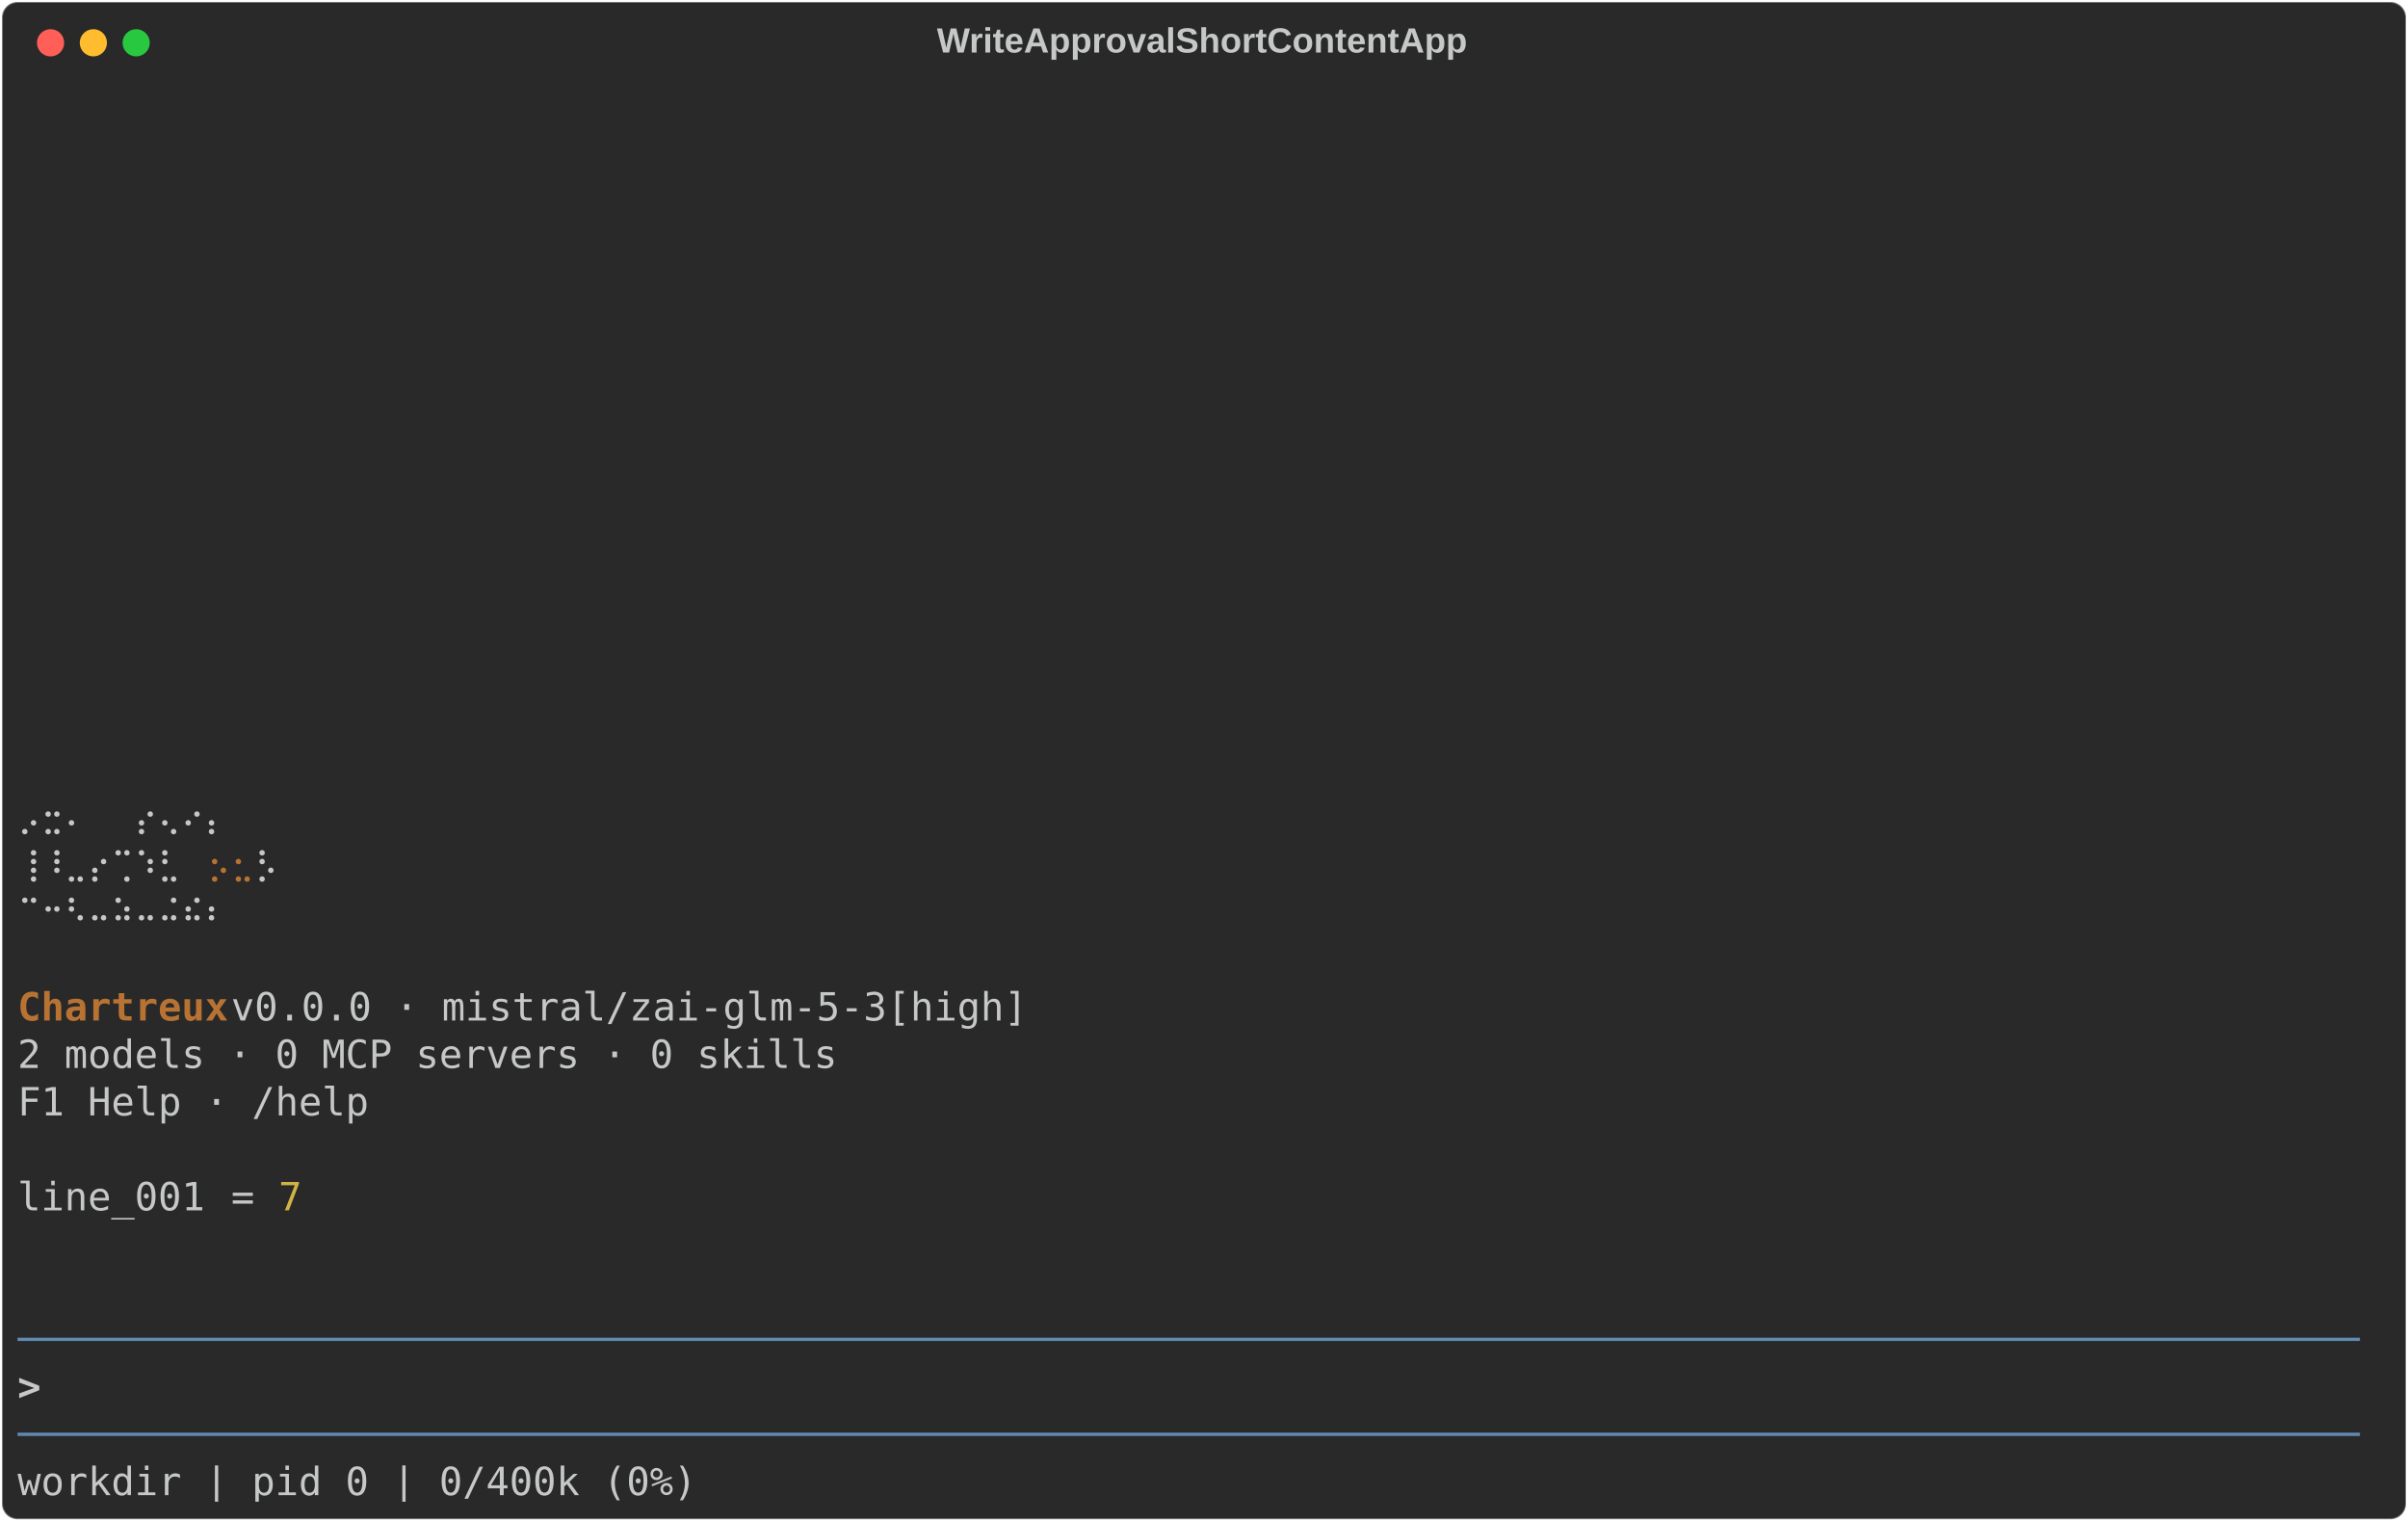
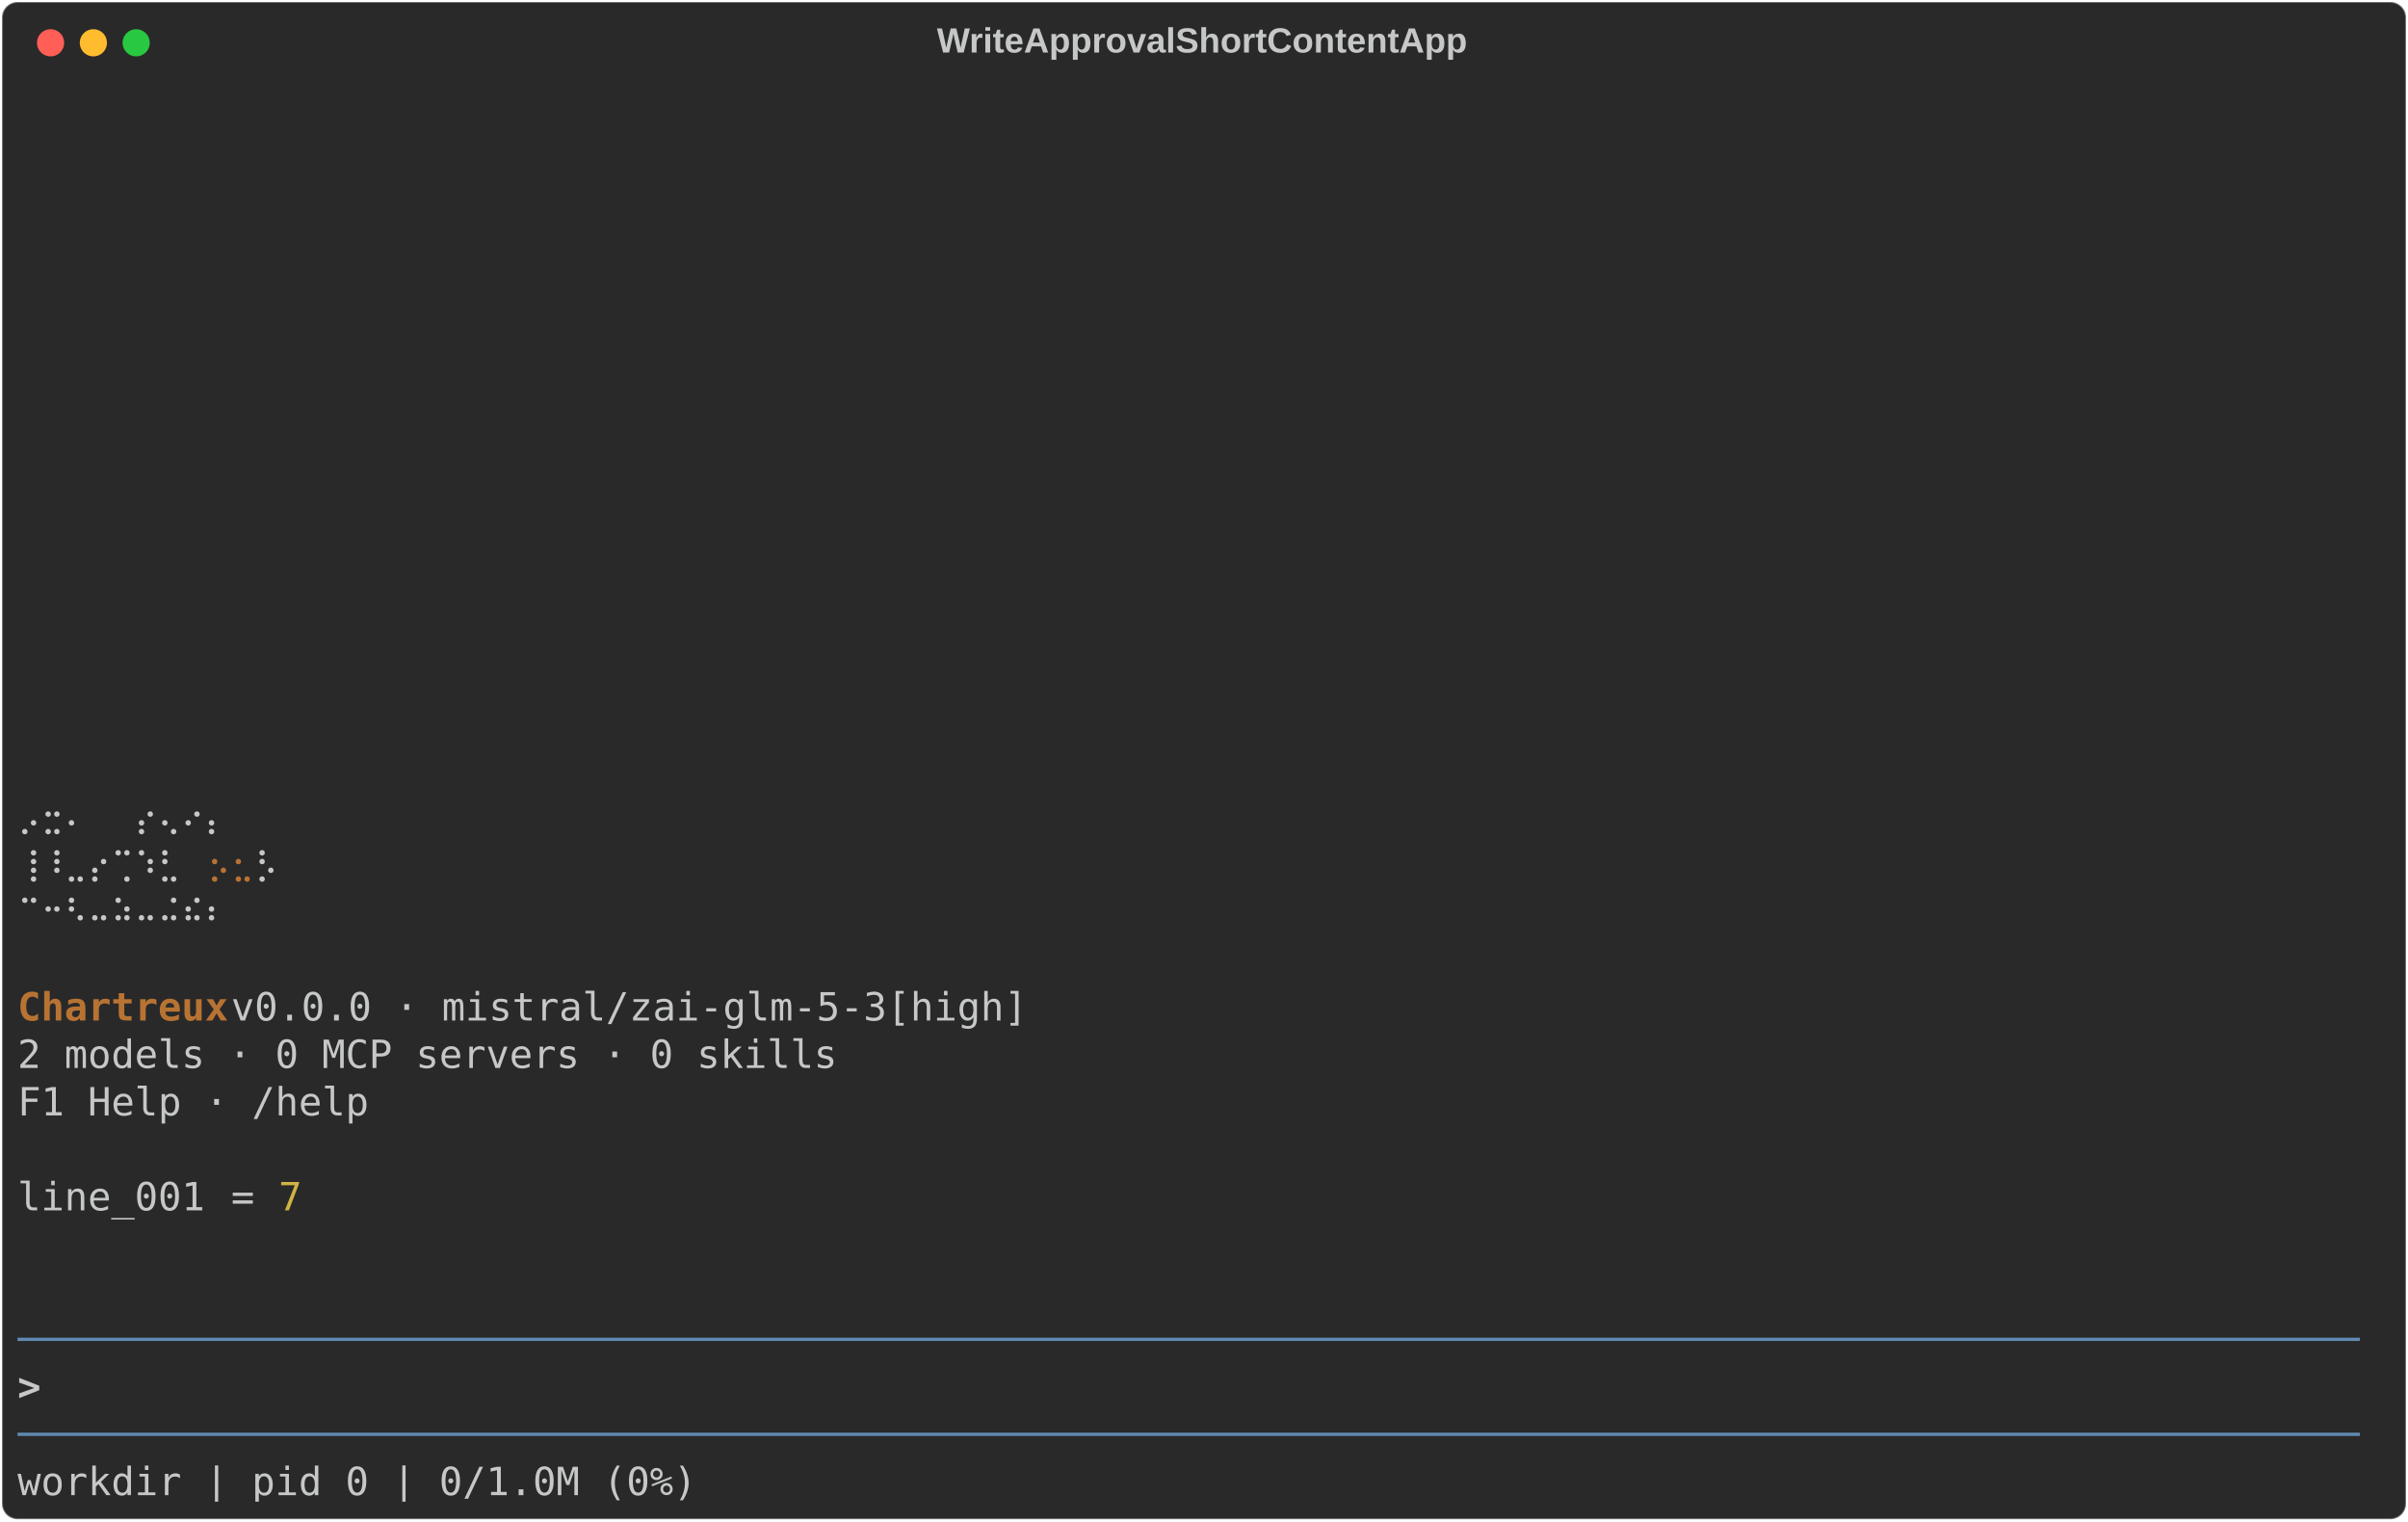
<svg xmlns="http://www.w3.org/2000/svg" class="rich-terminal" viewBox="0 0 1238 782.0">
  <style>

    @font-face {
        font-family: "Fira Code";
        src: local("FiraCode-Regular"),
                url("https://cdnjs.cloudflare.com/ajax/libs/firacode/6.2.0/woff2/FiraCode-Regular.woff2") format("woff2"),
                url("https://cdnjs.cloudflare.com/ajax/libs/firacode/6.2.0/woff/FiraCode-Regular.woff") format("woff");
        font-style: normal;
        font-weight: 400;
    }
    @font-face {
        font-family: "Fira Code";
        src: local("FiraCode-Bold"),
                url("https://cdnjs.cloudflare.com/ajax/libs/firacode/6.2.0/woff2/FiraCode-Bold.woff2") format("woff2"),
                url("https://cdnjs.cloudflare.com/ajax/libs/firacode/6.2.0/woff/FiraCode-Bold.woff") format("woff");
        font-style: bold;
        font-weight: 700;
    }

    .terminal-matrix {
        font-family: Fira Code, monospace;
        font-size: 20px;
        line-height: 24.4px;
        font-variant-east-asian: full-width;
    }

    .terminal-title {
        font-size: 18px;
        font-weight: bold;
        font-family: arial;
    }

    .terminal-r1 { fill: #c5c8c6 }
.terminal-r2 { fill: #b87333 }
.terminal-r3 { fill: #b87333;font-weight: bold }
.terminal-r4 { fill: #d0b344 }
.terminal-r5 { fill: #608ab1 }
.terminal-r6 { fill: #c5c8c6;font-weight: bold }
    </style>
  <defs>
    <clipPath id="terminal-clip-terminal">
      <rect x="0" y="0" width="1219.0" height="731.0" />
    </clipPath>
    <clipPath id="terminal-line-0">
      <rect x="0" y="1.5" width="1220" height="24.65" />
    </clipPath>
    <clipPath id="terminal-line-1">
      <rect x="0" y="25.9" width="1220" height="24.65" />
    </clipPath>
    <clipPath id="terminal-line-2">
      <rect x="0" y="50.3" width="1220" height="24.65" />
    </clipPath>
    <clipPath id="terminal-line-3">
      <rect x="0" y="74.7" width="1220" height="24.65" />
    </clipPath>
    <clipPath id="terminal-line-4">
      <rect x="0" y="99.1" width="1220" height="24.65" />
    </clipPath>
    <clipPath id="terminal-line-5">
      <rect x="0" y="123.5" width="1220" height="24.65" />
    </clipPath>
    <clipPath id="terminal-line-6">
      <rect x="0" y="147.9" width="1220" height="24.65" />
    </clipPath>
    <clipPath id="terminal-line-7">
      <rect x="0" y="172.3" width="1220" height="24.65" />
    </clipPath>
    <clipPath id="terminal-line-8">
      <rect x="0" y="196.7" width="1220" height="24.65" />
    </clipPath>
    <clipPath id="terminal-line-9">
      <rect x="0" y="221.1" width="1220" height="24.65" />
    </clipPath>
    <clipPath id="terminal-line-10">
      <rect x="0" y="245.5" width="1220" height="24.65" />
    </clipPath>
    <clipPath id="terminal-line-11">
      <rect x="0" y="269.9" width="1220" height="24.65" />
    </clipPath>
    <clipPath id="terminal-line-12">
      <rect x="0" y="294.3" width="1220" height="24.65" />
    </clipPath>
    <clipPath id="terminal-line-13">
      <rect x="0" y="318.7" width="1220" height="24.65" />
    </clipPath>
    <clipPath id="terminal-line-14">
      <rect x="0" y="343.1" width="1220" height="24.65" />
    </clipPath>
    <clipPath id="terminal-line-15">
      <rect x="0" y="367.5" width="1220" height="24.65" />
    </clipPath>
    <clipPath id="terminal-line-16">
      <rect x="0" y="391.9" width="1220" height="24.65" />
    </clipPath>
    <clipPath id="terminal-line-17">
      <rect x="0" y="416.3" width="1220" height="24.65" />
    </clipPath>
    <clipPath id="terminal-line-18">
      <rect x="0" y="440.7" width="1220" height="24.65" />
    </clipPath>
    <clipPath id="terminal-line-19">
      <rect x="0" y="465.1" width="1220" height="24.65" />
    </clipPath>
    <clipPath id="terminal-line-20">
      <rect x="0" y="489.5" width="1220" height="24.65" />
    </clipPath>
    <clipPath id="terminal-line-21">
      <rect x="0" y="513.9" width="1220" height="24.65" />
    </clipPath>
    <clipPath id="terminal-line-22">
      <rect x="0" y="538.3" width="1220" height="24.65" />
    </clipPath>
    <clipPath id="terminal-line-23">
      <rect x="0" y="562.7" width="1220" height="24.65" />
    </clipPath>
    <clipPath id="terminal-line-24">
      <rect x="0" y="587.1" width="1220" height="24.65" />
    </clipPath>
    <clipPath id="terminal-line-25">
      <rect x="0" y="611.5" width="1220" height="24.65" />
    </clipPath>
    <clipPath id="terminal-line-26">
      <rect x="0" y="635.9" width="1220" height="24.65" />
    </clipPath>
    <clipPath id="terminal-line-27">
      <rect x="0" y="660.3" width="1220" height="24.65" />
    </clipPath>
    <clipPath id="terminal-line-28">
      <rect x="0" y="684.7" width="1220" height="24.65" />
    </clipPath>
  </defs>
  <rect fill="#292929" stroke="rgba(255,255,255,0.35)" stroke-width="1" x="1" y="1" width="1236" height="780" rx="8" />
  <text class="terminal-title" fill="#c5c8c6" text-anchor="middle" x="618" y="27">WriteApprovalShortContentApp</text>
  <g transform="translate(26,22)">
    <circle cx="0" cy="0" r="7" fill="#ff5f57" />
    <circle cx="22" cy="0" r="7" fill="#febc2e" />
    <circle cx="44" cy="0" r="7" fill="#28c840" />
  </g>
  <g transform="translate(9, 41)" clip-path="url(#terminal-clip-terminal)">
    <g class="terminal-matrix">
      <text class="terminal-r1" x="1220" y="20" textLength="12.2" clip-path="url(#terminal-line-0)">
</text>
      <text class="terminal-r1" x="1220" y="44.4" textLength="12.2" clip-path="url(#terminal-line-1)">
</text>
      <text class="terminal-r1" x="1220" y="68.8" textLength="12.2" clip-path="url(#terminal-line-2)">
</text>
      <text class="terminal-r1" x="1220" y="93.2" textLength="12.2" clip-path="url(#terminal-line-3)">
</text>
      <text class="terminal-r1" x="1220" y="117.6" textLength="12.2" clip-path="url(#terminal-line-4)">
</text>
      <text class="terminal-r1" x="1220" y="142" textLength="12.2" clip-path="url(#terminal-line-5)">
</text>
      <text class="terminal-r1" x="1220" y="166.4" textLength="12.2" clip-path="url(#terminal-line-6)">
</text>
      <text class="terminal-r1" x="1220" y="190.8" textLength="12.2" clip-path="url(#terminal-line-7)">
</text>
      <text class="terminal-r1" x="1220" y="215.2" textLength="12.2" clip-path="url(#terminal-line-8)">
</text>
      <text class="terminal-r1" x="1220" y="239.6" textLength="12.2" clip-path="url(#terminal-line-9)">
</text>
      <text class="terminal-r1" x="1220" y="264" textLength="12.2" clip-path="url(#terminal-line-10)">
</text>
      <text class="terminal-r1" x="1220" y="288.4" textLength="12.2" clip-path="url(#terminal-line-11)">
</text>
      <text class="terminal-r1" x="1220" y="312.8" textLength="12.2" clip-path="url(#terminal-line-12)">
</text>
      <text class="terminal-r1" x="1220" y="337.2" textLength="12.2" clip-path="url(#terminal-line-13)">
</text>
      <text class="terminal-r1" x="1220" y="361.6" textLength="12.2" clip-path="url(#terminal-line-14)">
</text>
      <text class="terminal-r1" x="0" y="386" textLength="134.2" clip-path="url(#terminal-line-15)">  ⡠⣒⠄  ⡔⢄⠔⡄</text>
      <text class="terminal-r1" x="1220" y="386" textLength="12.2" clip-path="url(#terminal-line-15)">
</text>
      <text class="terminal-r1" x="0" y="410.4" textLength="97.6" clip-path="url(#terminal-line-16)"> ⢸⠸⣀⡔⢉⠱⣃</text>
      <text class="terminal-r2" x="97.6" y="410.4" textLength="12.2" clip-path="url(#terminal-line-16)">⡢</text>
      <text class="terminal-r2" x="109.8" y="410.4" textLength="12.2" clip-path="url(#terminal-line-16)">⣂</text>
      <text class="terminal-r1" x="122" y="410.4" textLength="12.2" clip-path="url(#terminal-line-16)">⡣</text>
      <text class="terminal-r1" x="1220" y="410.4" textLength="12.2" clip-path="url(#terminal-line-16)">
</text>
      <text class="terminal-r1" x="0" y="434.8" textLength="134.2" clip-path="url(#terminal-line-17)">  ⠉⠒⠣⠤⠵⠤⠬⠮⠆</text>
      <text class="terminal-r1" x="1220" y="434.8" textLength="12.2" clip-path="url(#terminal-line-17)">
</text>
      <text class="terminal-r1" x="1220" y="459.2" textLength="12.2" clip-path="url(#terminal-line-18)">
</text>
      <text class="terminal-r3" x="0" y="483.6" textLength="109.8" clip-path="url(#terminal-line-19)">Chartreux</text>
      <text class="terminal-r1" x="109.8" y="483.6" textLength="427" clip-path="url(#terminal-line-19)"> v0.0.0 · mistral/zai-glm-5-3[high]</text>
      <text class="terminal-r1" x="1220" y="483.6" textLength="12.2" clip-path="url(#terminal-line-19)">
</text>
      <text class="terminal-r1" x="0" y="508" textLength="427" clip-path="url(#terminal-line-20)">2 models · 0 MCP servers · 0 skills</text>
      <text class="terminal-r1" x="1220" y="508" textLength="12.2" clip-path="url(#terminal-line-20)">
</text>
      <text class="terminal-r1" x="0" y="532.4" textLength="183" clip-path="url(#terminal-line-21)">F1 Help · /help</text>
      <text class="terminal-r1" x="1220" y="532.4" textLength="12.2" clip-path="url(#terminal-line-21)">
</text>
      <text class="terminal-r1" x="1220" y="556.8" textLength="12.2" clip-path="url(#terminal-line-22)">
</text>
      <text class="terminal-r1" x="0" y="581.2" textLength="97.6" clip-path="url(#terminal-line-23)">line_001</text>
      <text class="terminal-r1" x="109.8" y="581.2" textLength="12.2" clip-path="url(#terminal-line-23)">=</text>
      <text class="terminal-r4" x="134.2" y="581.2" textLength="12.2" clip-path="url(#terminal-line-23)">7</text>
      <text class="terminal-r1" x="1220" y="581.2" textLength="12.2" clip-path="url(#terminal-line-23)">
</text>
      <text class="terminal-r1" x="1220" y="605.6" textLength="12.2" clip-path="url(#terminal-line-24)">
</text>
      <text class="terminal-r1" x="1220" y="630" textLength="12.2" clip-path="url(#terminal-line-25)">
</text>
      <text class="terminal-r5" x="0" y="654.4" textLength="1220" clip-path="url(#terminal-line-26)">────────────────────────────────────────────────────────────────────────────────────────────────────</text>
      <text class="terminal-r1" x="1220" y="654.4" textLength="12.2" clip-path="url(#terminal-line-26)">
</text>
      <text class="terminal-r6" x="0" y="678.8" textLength="12.2" clip-path="url(#terminal-line-27)">&gt;</text>
      <text class="terminal-r1" x="1220" y="678.8" textLength="12.2" clip-path="url(#terminal-line-27)">
</text>
      <text class="terminal-r5" x="0" y="703.2" textLength="1220" clip-path="url(#terminal-line-28)">────────────────────────────────────────────────────────────────────────────────────────────────────</text>
      <text class="terminal-r1" x="1220" y="703.2" textLength="12.2" clip-path="url(#terminal-line-28)">
</text>
-       <text class="terminal-r1" x="0" y="727.6" textLength="353.8" clip-path="url(#terminal-line-29)">workdir | pid 0 | 0/400k (0%)</text>
+       <text class="terminal-r1" x="0" y="727.6" textLength="353.8" clip-path="url(#terminal-line-29)">workdir | pid 0 | 0/1.0M (0%)</text>
    </g>
  </g>
</svg>
